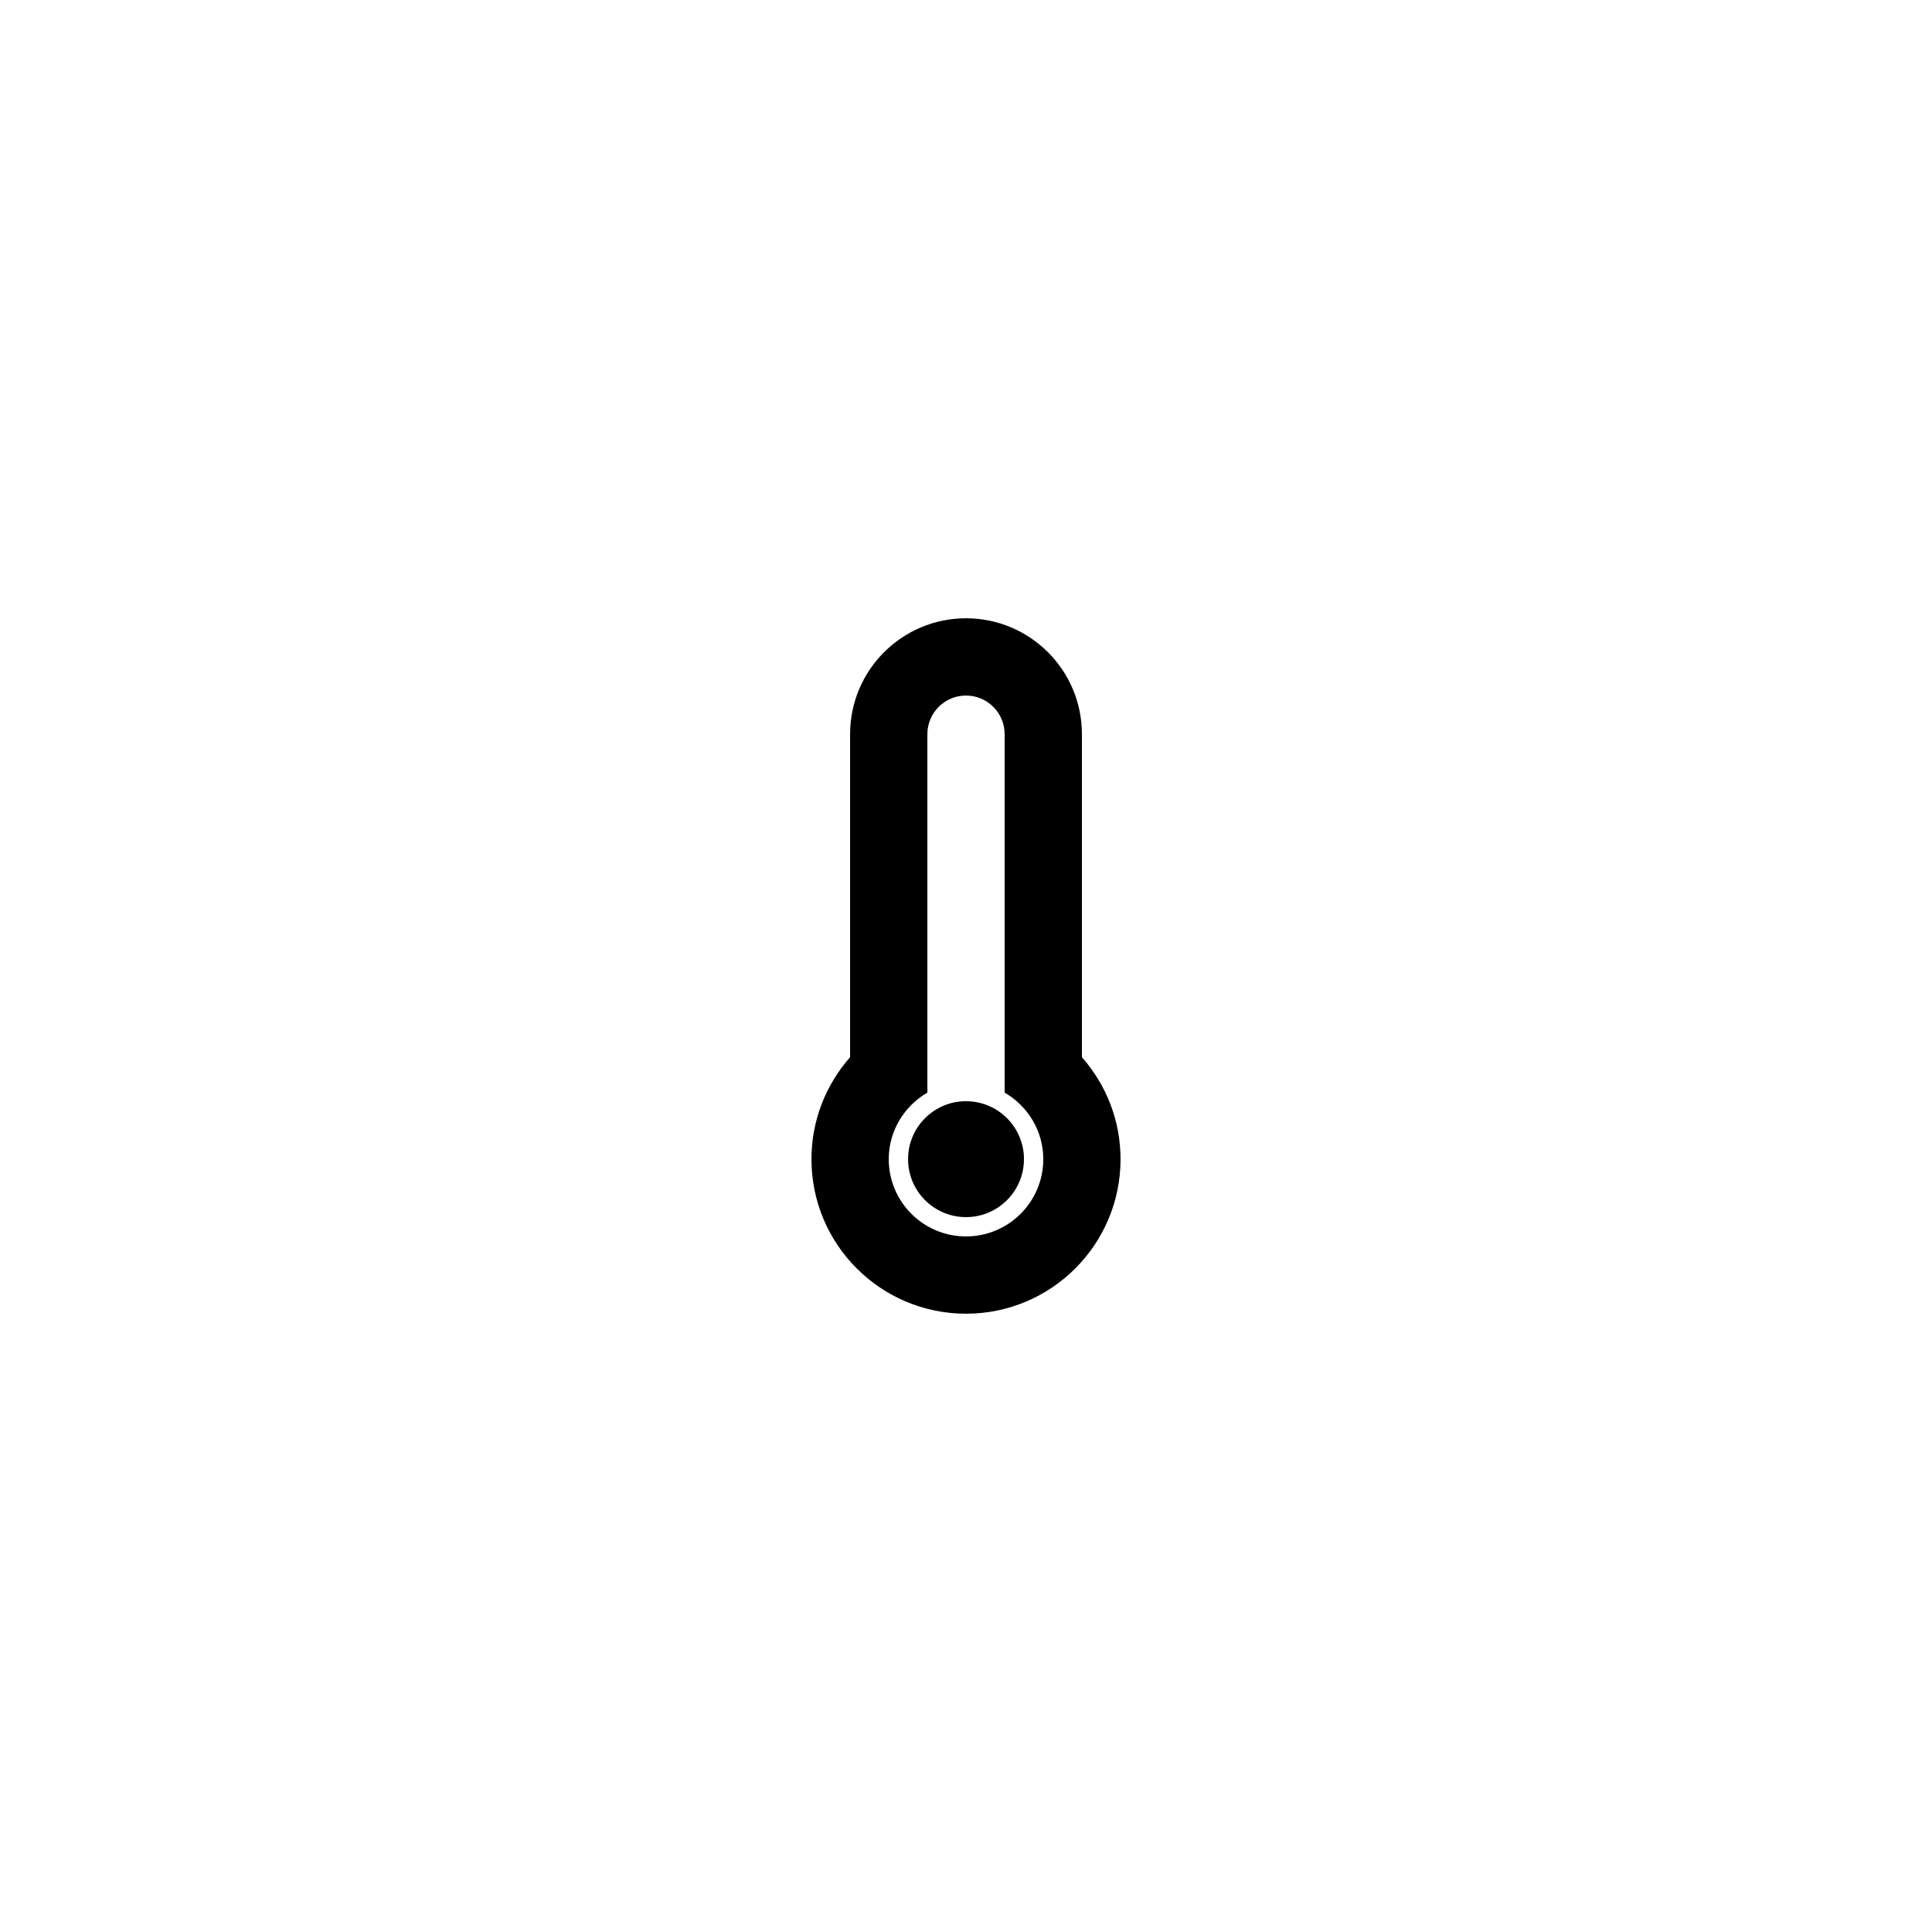
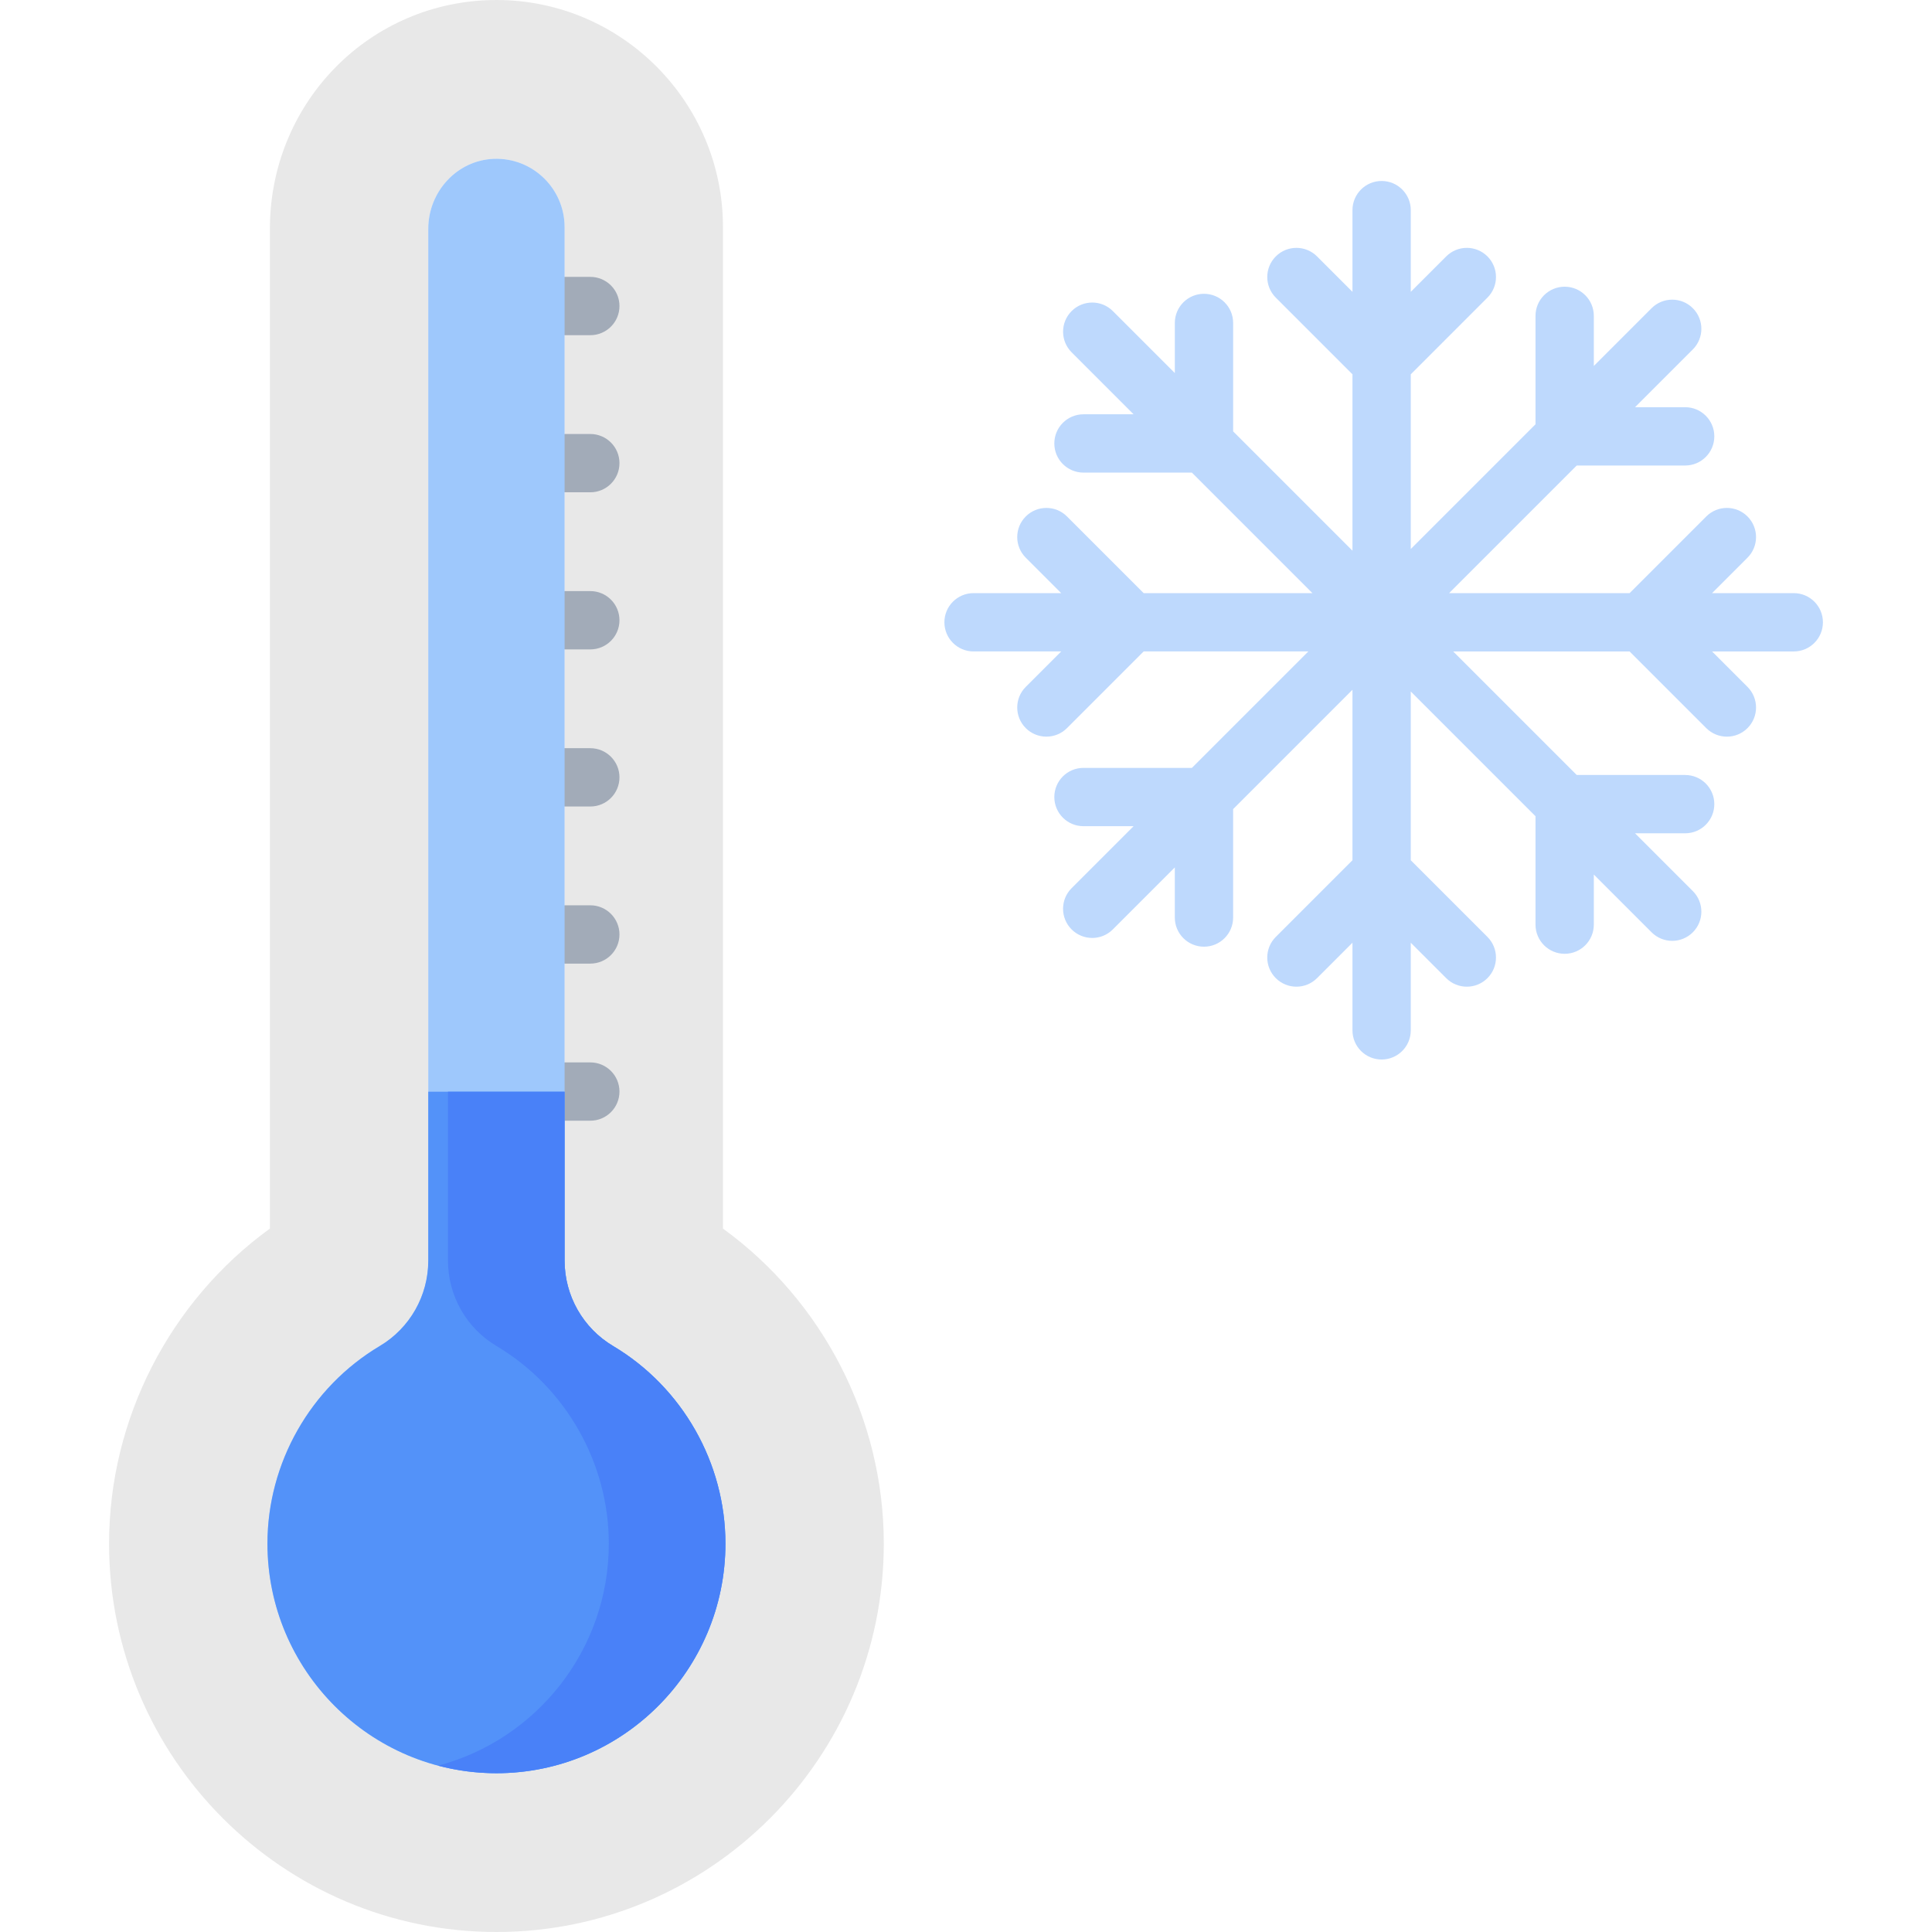
- <svg xmlns="http://www.w3.org/2000/svg" version="1.1" id="Layer_1" x="0px" y="0px" width="100px" height="100px" viewBox="0 0 100 100" enable-background="new 0 0 100 100" xml:space="preserve">
-   <path fill-rule="evenodd" clip-rule="evenodd" d="M50,67.997c-4.417,0-7.999-3.581-7.999-7.999c0-2.025,0.759-3.869,2-5.278V38.001  c0-3.313,2.687-5.999,5.999-5.999c3.313,0,6,2.686,6,5.999V54.72c1.24,1.409,1.999,3.253,1.999,5.278  C57.999,64.416,54.418,67.997,50,67.997z M52,56.553v-4.292V42v-3.999c0-1.104-0.896-2-2-2s-1.999,0.896-1.999,2V42v10.261v4.292  c-1.19,0.693-2,1.969-2,3.445c0,2.209,1.791,3.999,3.999,3.999c2.209,0,4-1.79,4-3.999C54,58.521,53.19,57.246,52,56.553z   M50,62.998c-1.656,0-2.999-1.344-2.999-3s1.343-3,2.999-3c1.657,0,3,1.344,3,3S51.657,62.998,50,62.998z" />
+ <svg xmlns="http://www.w3.org/2000/svg" id="Capa_1" enable-background="new 0 0 497 497" height="512" viewBox="0 0 497 497" width="512">
+   <g>
+     <g>
+       <path d="m127.706 497c-54.945 0-99.647-44.82-99.647-99.912 0-32.09 15.654-62.38 41.372-81.041v-257.185c0-31.79 24.623-57.627 56.056-58.82.742-.028 1.483-.042 2.219-.042 32.133 0 58.274 26.212 58.274 58.43v257.618c25.72 18.661 41.371 48.951 41.371 81.04.001 55.092-44.7 99.912-99.645 99.912z" fill="#e8e8e8" />
+     </g>
+     <g>
+       <path d="m127.706 456.153c-32.482 0-58.908-26.497-58.908-59.066 0-20.75 11.078-40.232 28.91-50.842 7.725-4.597 12.461-12.937 12.461-21.944v-265.439c0-9.522 7.37-17.642 16.859-18.002 9.977-.379 18.214 7.649 18.214 17.57v265.872c0 9.007 4.736 17.347 12.461 21.944 17.832 10.611 28.91 30.092 28.91 50.842.001 32.569-26.425 59.065-58.907 59.065z" fill="#f7f7f7" />
+     </g>
+     <g>
+       <path d="m151.855 273.299h-18.482v15h18.482c4.143 0 7.5-3.358 7.5-7.5s-3.357-7.5-7.5-7.5z" fill="#a2abb8" />
+     </g>
+     <g>
+       <path d="m151.855 247.885h-8.723c-4.143 0-7.5-3.358-7.5-7.5s3.357-7.5 7.5-7.5h8.723c4.143 0 7.5 3.358 7.5 7.5s-3.357 7.5-7.5 7.5z" fill="#a2abb8" />
+     </g>
+     <g>
+       <path d="m151.855 207.471h-8.723c-4.143 0-7.5-3.358-7.5-7.5s3.357-7.5 7.5-7.5h8.723c4.143 0 7.5 3.358 7.5 7.5s-3.357 7.5-7.5 7.5z" fill="#a2abb8" />
+     </g>
+     <g>
+       <path d="m151.855 167.056h-8.723c-4.143 0-7.5-3.358-7.5-7.5s3.357-7.5 7.5-7.5h8.723c4.143 0 7.5 3.358 7.5 7.5s-3.357 7.5-7.5 7.5z" fill="#a2abb8" />
+     </g>
+     <g>
+       <path d="m151.855 126.642h-8.723c-4.143 0-7.5-3.358-7.5-7.5s3.357-7.5 7.5-7.5h8.723c4.143 0 7.5 3.358 7.5 7.5s-3.357 7.5-7.5 7.5z" fill="#a2abb8" />
+     </g>
+     <g>
+       <path d="m151.855 86.227h-8.723c-4.143 0-7.5-3.358-7.5-7.5s3.357-7.5 7.5-7.5h8.723c4.143 0 7.5 3.358 7.5 7.5s-3.357 7.5-7.5 7.5z" fill="#a2abb8" />
+     </g>
+     <g>
+       <path d="m461.44 152.581h-21.018l9.115-9.115c2.929-2.929 2.929-7.678 0-10.606-2.93-2.929-7.678-2.929-10.607 0l-19.722 19.722h-46.429l32.831-32.831h27.891c4.143 0 7.5-3.358 7.5-7.5s-3.357-7.5-7.5-7.5h-12.891l14.863-14.863c2.929-2.929 2.929-7.677 0-10.606-2.93-2.929-7.678-2.929-10.607 0l-14.862 14.862v-12.891c0-4.142-3.357-7.5-7.5-7.5s-7.5 3.358-7.5 7.5v27.891l-32.087 32.087v-44.944l19.722-19.721c2.93-2.929 2.93-7.678.001-10.607-2.929-2.928-7.678-2.93-10.606 0l-9.116 9.116v-21.019c0-4.142-3.358-7.5-7.5-7.5-4.143 0-7.5 3.358-7.5 7.5v21.019l-9.115-9.115c-2.93-2.929-7.678-2.929-10.607 0s-2.929 7.677 0 10.606l19.723 19.723v45.379l-30.698-30.698v-27.892c0-4.142-3.357-7.5-7.5-7.5s-7.5 3.358-7.5 7.5v12.891l-15.944-15.944c-2.93-2.929-7.678-2.929-10.607 0s-2.929 7.677 0 10.606l15.945 15.945h-12.895c-4.143 0-7.5 3.358-7.5 7.5s3.357 7.5 7.5 7.5h27.891l31.005 31.005h-43.413l-19.722-19.722c-2.93-2.929-7.678-2.929-10.607 0s-2.929 7.677 0 10.606l9.116 9.115h-22.548c-4.143 0-7.5 3.358-7.5 7.5s3.357 7.5 7.5 7.5h22.548l-9.116 9.116c-2.929 2.929-2.929 7.678 0 10.606 1.465 1.465 3.385 2.197 5.304 2.197s3.839-.732 5.304-2.197l19.722-19.722h42.362l-29.955 29.955h-27.891c-4.143 0-7.5 3.358-7.5 7.5s3.357 7.5 7.5 7.5h12.891l-15.945 15.945c-2.929 2.929-2.929 7.678 0 10.607 1.465 1.465 3.385 2.197 5.304 2.197s3.839-.732 5.304-2.197l15.944-15.944v12.891c0 4.142 3.357 7.5 7.5 7.5s7.5-3.358 7.5-7.5v-27.891l30.698-30.698v43.848l-19.723 19.723c-2.929 2.929-2.929 7.678 0 10.607 1.465 1.465 3.385 2.197 5.304 2.197s3.839-.732 5.304-2.197l9.115-9.115v22.549c0 4.142 3.357 7.5 7.5 7.5 4.142 0 7.5-3.358 7.5-7.5v-22.549l9.116 9.116c1.464 1.464 3.384 2.197 5.303 2.197s3.839-.732 5.304-2.197c2.929-2.929 2.929-7.678-.001-10.607l-19.722-19.721v-43.413l32.087 32.087v27.891c0 4.142 3.357 7.5 7.5 7.5s7.5-3.358 7.5-7.5v-12.891l14.862 14.862c1.465 1.465 3.385 2.197 5.304 2.197s3.839-.732 5.304-2.197c2.929-2.929 2.929-7.678 0-10.606l-14.863-14.863h12.891c4.143 0 7.5-3.358 7.5-7.5s-3.357-7.5-7.5-7.5h-27.891l-31.78-31.78h45.378l19.722 19.722c1.465 1.465 3.385 2.197 5.304 2.197s3.839-.732 5.304-2.197c2.929-2.929 2.929-7.677 0-10.606l-9.116-9.116h21.018c4.143 0 7.5-3.358 7.5-7.5s-3.357-7.502-7.5-7.502z" fill="#bed9fd" />
+     </g>
+     <g>
+       <path d="m127.706 456.153c-32.482 0-58.908-26.497-58.908-59.066 0-20.75 11.078-40.232 28.91-50.842 7.725-4.597 12.461-12.937 12.461-21.944v-265.439c0-9.522 7.37-17.642 16.859-18.002 9.977-.379 18.214 7.649 18.214 17.57v265.872c0 9.007 4.736 17.347 12.461 21.944 17.832 10.611 28.91 30.092 28.91 50.842.001 32.569-26.425 59.065-58.907 59.065z" fill="#9ec8fc" />
+     </g>
+     <g>
+       <path d="m157.704 346.245c-7.725-4.597-12.462-12.937-12.462-21.944v-43.468h-35.073v43.468c0 9.007-4.736 17.347-12.461 21.944-17.832 10.611-28.91 30.092-28.91 50.842 0 32.569 26.426 59.066 58.908 59.066s58.908-26.497 58.908-59.066c0-20.749-11.078-40.231-28.91-50.842z" fill="#5392f9" />
+     </g>
+     <g>
+       <path d="m157.704 346.245c-7.725-4.597-12.462-12.937-12.462-21.944v-43.468h-30v43.468c0 9.007 4.736 17.347 12.462 21.944 17.832 10.611 28.91 30.092 28.91 50.842 0 27.373-18.668 50.45-43.908 57.119 4.792 1.266 9.817 1.947 15 1.947 32.482 0 58.908-26.497 58.908-59.066 0-20.749-11.078-40.231-28.91-50.842z" fill="#4981f8" />
+     </g>
+   </g>
</svg>
